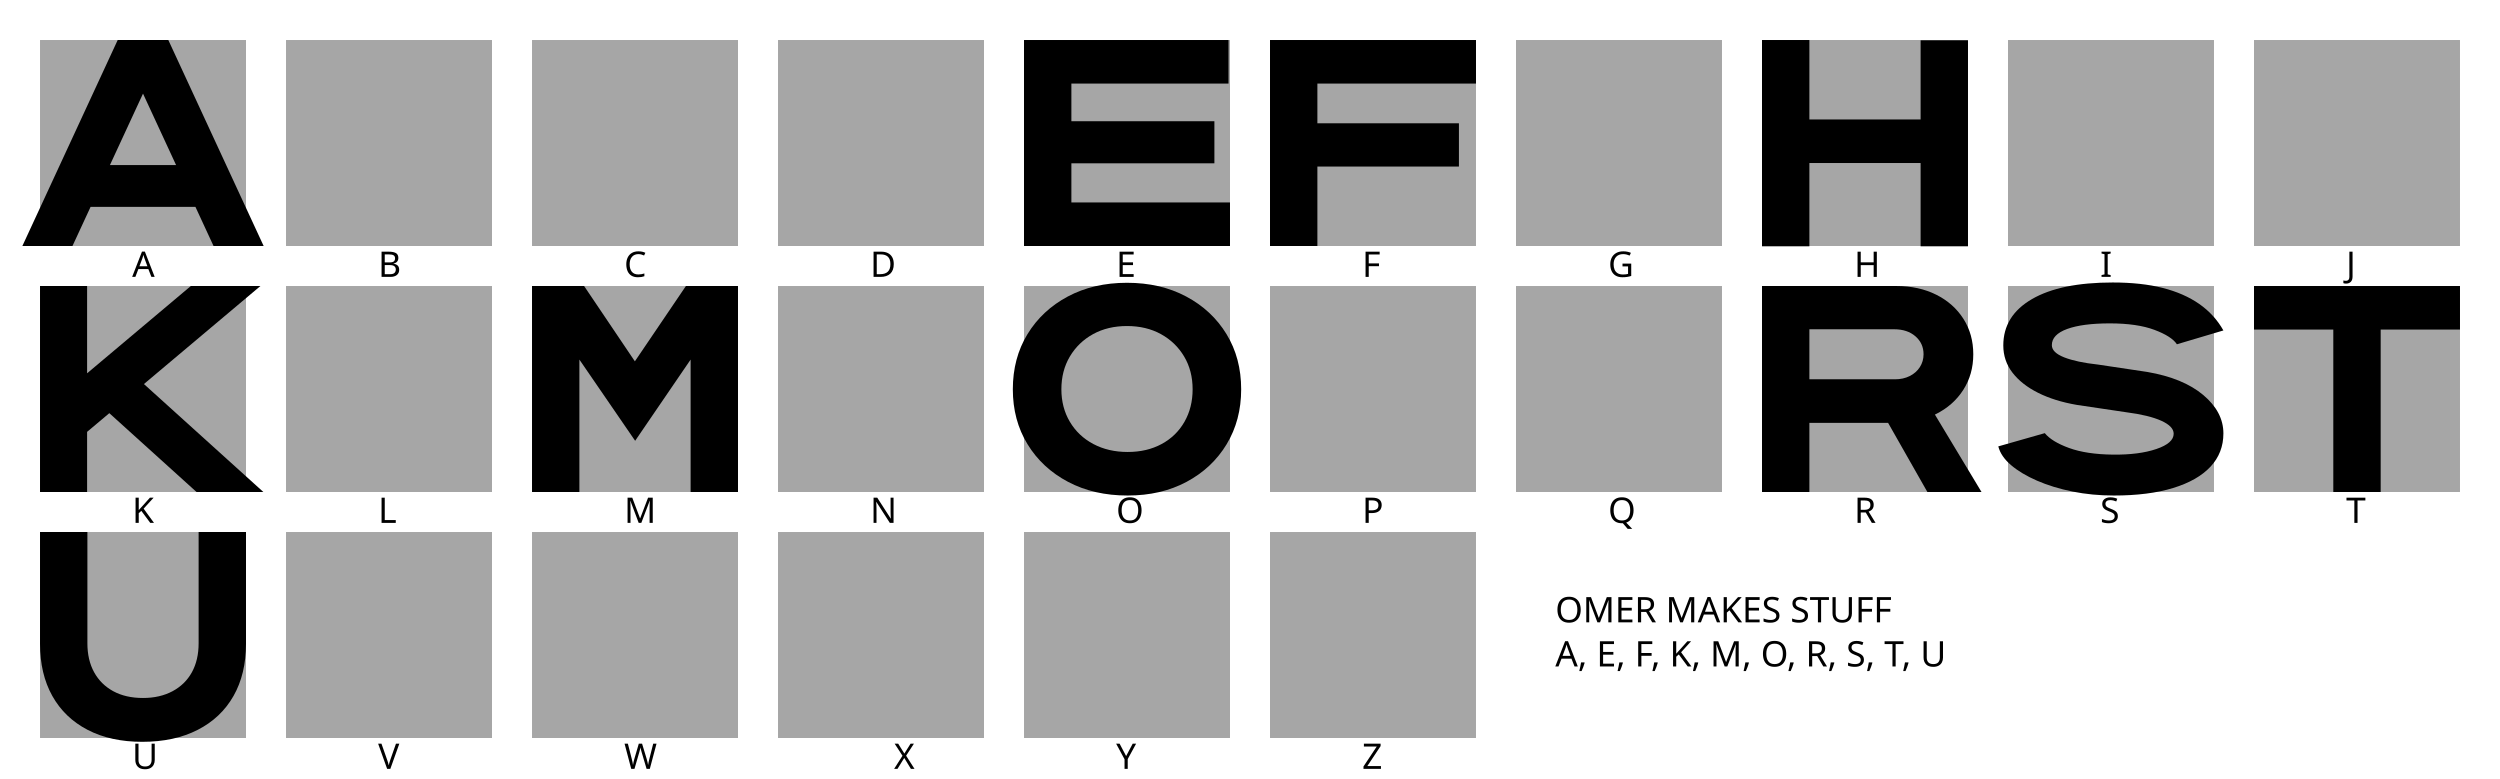
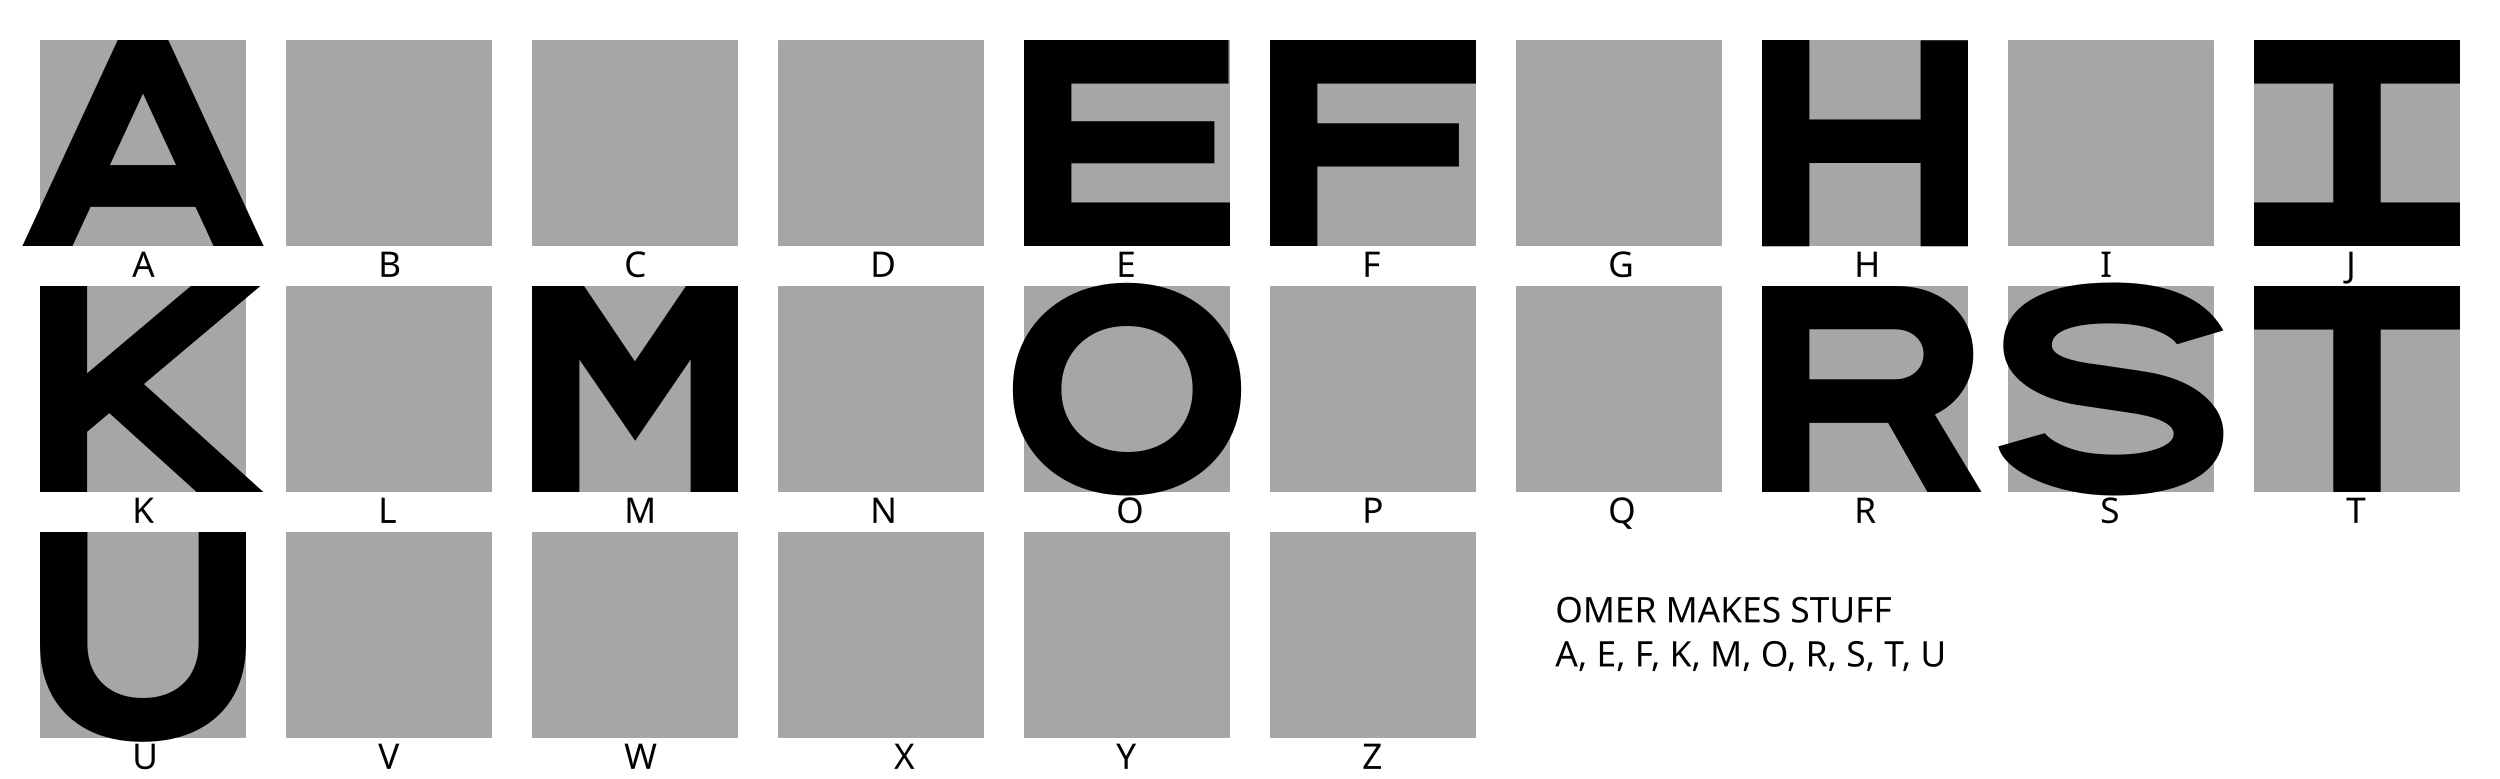
<svg xmlns="http://www.w3.org/2000/svg" width="8496" height="2644" version="1.1" id="svg1">
  <defs id="defs1">
    <path id="prefix__A" d="M5313.999 1849.526h3288.998v709.316H5313.999z" />
    <path id="prefix__i" d="M136 836h700v163H136z" />
    <path id="prefix__j" d="M136 836h700v163H136z" />
    <path id="prefix__k" d="M136 836h700v163H136z" />
    <path id="prefix__l" d="M136 836h700v163H136z" />
    <path id="prefix__m" d="M136 836h700v163H136z" />
    <path id="prefix__n" d="M136 836h700v163H136z" />
    <path id="prefix__o" d="M136 836h700v163H136z" />
    <path id="prefix__p" d="M136 836h700v163H136z" />
    <path id="prefix__g" d="M136 836h700v163H136z" />
    <path id="prefix__h" d="M136 836h700v163H136z" />
    <path id="prefix__q" d="M136 836h700v163H136z" />
    <path id="prefix__r" d="M136 836h700v163H136z" />
    <path id="prefix__s" d="M136 836h700v163H136z" />
    <path id="prefix__t" d="M136 836h700v163H136z" />
    <path id="prefix__u" d="M136 836h700v163H136z" />
    <path id="prefix__v" d="M136 836h700v163H136z" />
    <path id="prefix__w" d="M136 836h700v163H136z" />
    <path id="prefix__x" d="M136 836h700v163H136z" />
    <path id="prefix__y" d="M136 836h700v163H136z" />
    <path id="prefix__z" d="M136 836h700v163H136z" />
    <path id="prefix__a" d="M136 836h700v163H136z" />
    <path id="prefix__b" d="M136 836h700v163H136z" />
    <path id="prefix__c" d="M136 836h700v163H136z" />
    <path id="prefix__d" d="M136 836h700v163H136z" />
    <path id="prefix__e" d="M136 836h700v163H136z" />
    <path id="prefix__f" d="M136 836h700v163H136z" />
  </defs>
  <g id="layer2">
    <g font-weight="400" font-size="120px" font-family="'Fira Code'" letter-spacing="0" stroke-width="0" id="g30">
      <text id="text2" x="4180.001" y="1672">
        <tspan x="4629.078" y="2613" id="tspan2">Z</tspan>
      </text>
      <text id="text3" x="3344.001" y="1672">
        <tspan x="3793.078" y="2613" id="tspan3">Y</tspan>
      </text>
      <text id="text4" x="2589" y="1672">
        <tspan x="3038.077" y="2613" id="tspan4">X</tspan>
      </text>
      <text id="text5" x="1672" y="1672">
        <tspan x="2121.077" y="2613" id="tspan5">W</tspan>
      </text>
      <text id="text6" x="836" y="1672">
        <tspan x="1285.077" y="2613" id="tspan6">V</tspan>
      </text>
      <text id="text7" y="1672">
        <tspan x="449.077" y="2613" id="tspan7">U</tspan>
      </text>
      <text id="text8" x="7524.002" y="836">
        <tspan x="7973.079" y="1777" id="tspan8">T</tspan>
      </text>
      <text id="text9" x="6688.002" y="836">
        <tspan x="7137.079" y="1777" id="tspan9">S</tspan>
      </text>
      <text id="text10" x="5852.002" y="836">
        <tspan x="6301.079" y="1777" id="tspan10">R</tspan>
      </text>
      <text id="text11" x="5016.001" y="836">
        <tspan x="5465.078" y="1777" id="tspan11">Q</tspan>
      </text>
      <text id="text12" x="4180.001" y="836">
        <tspan x="4629.078" y="1777" id="tspan12">P</tspan>
      </text>
      <text id="text13" x="3344.001" y="836">
        <tspan x="3793.078" y="1777" id="tspan13">O</tspan>
      </text>
      <text id="text14" x="2508.001" y="836">
        <tspan x="2957.078" y="1777" id="tspan14">N</tspan>
      </text>
      <text id="text15" x="1672" y="836">
        <tspan x="2121.077" y="1777" id="tspan15">M</tspan>
      </text>
      <text id="text16" x="836" y="836">
        <tspan x="1285.077" y="1777" id="tspan16">L</tspan>
      </text>
      <text id="text17" y="836">
        <tspan x="449.077" y="1777" id="tspan17">K</tspan>
      </text>
      <text id="text18" x="7524.002">
        <tspan x="7973.079" y="941" id="tspan18">J</tspan>
      </text>
      <text id="text19" x="6688.002">
        <tspan x="7137.079" y="941" id="tspan19">I</tspan>
      </text>
      <text id="text20" x="5852.002">
        <tspan x="6301.079" y="941" id="tspan20">H</tspan>
      </text>
      <text id="text21" x="5016.001">
        <tspan x="5465.078" y="941" id="tspan21">G</tspan>
      </text>
      <text id="text22" x="4180.001">
        <tspan x="4629.078" y="941" id="tspan22">F</tspan>
      </text>
      <text id="text23" x="3344.001">
        <tspan x="3793.078" y="941" id="tspan23">E</tspan>
      </text>
      <text id="text24" x="2508.001">
        <tspan x="2957.078" y="941" id="tspan24">D</tspan>
      </text>
      <text id="text25" x="1672">
        <tspan x="2121.077" y="941" id="tspan25">C</tspan>
      </text>
      <text id="text26" x="836">
        <tspan x="1285.077" y="941" id="tspan26">B</tspan>
      </text>
      <text id="text27">
        <tspan x="449.077" y="941" id="tspan27">A</tspan>
      </text>
      <text x="-59.723" id="text30" y="160.475">
        <tspan x="5285.477" y="2115" id="tspan28">OMER MAKES STUFF</tspan>
        <tspan x="5285.477" y="2265" id="tspan30">
          <tspan dx="0 0 0 0 0 0 0 0 0 0 0 0 0 0 0 0 0 0 0 0 0 0 0 0 0 0 0 0 0" id="tspan29">A, E, F, K, M, O, R, S, T, U</tspan>
        </tspan>
      </text>
    </g>
    <g fill-opacity="0.35" id="g2">
      <path d="M 136,136 H 836 V 836 H 136 Z" id="path57" />
      <path d="m 972,136 h 700 V 836 H 972 Z" id="path56" />
      <path d="m 1808,136 h 700 v 700 h -700 z" id="path55" />
      <path d="m 2644,136 h 700 v 700 h -700 z" id="path54" />
      <path d="m 3480,136 h 700 v 700 h -700 z" id="path53" />
      <path d="m 4316,136 h 700 v 700 h -700 z" id="path52" />
      <path d="m 5152,136 h 700 v 700 h -700 z" id="path51" />
      <path d="m 5988,136 h 700 v 700 h -700 z" id="path50" />
      <path d="m 6824,136 h 700 v 700 h -700 z" id="path49" />
      <path d="m 7660,136 h 700 v 700 h -700 z" id="path48" />
      <path d="m 136,972 h 700 v 700 H 136 Z" id="path47" />
      <path d="m 972,972 h 700 v 700 H 972 Z" id="path46" />
      <path d="m 1808,972 h 700 v 700 h -700 z" id="path45" />
      <path d="m 2644,972 h 700 v 700 h -700 z" id="path44" />
      <path d="m 3480,972 h 700 v 700 h -700 z" id="path43" />
      <path d="m 4316,972 h 700 v 700 h -700 z" id="path42" />
      <path d="m 5152,972 h 700 v 700 h -700 z" id="path41" />
      <path d="m 5988,972 h 700 v 700 h -700 z" id="path40" />
      <path d="m 6824,972 h 700 v 700 h -700 z" id="path39" />
      <path d="m 7660,972 h 700 v 700 h -700 z" id="path38" />
      <path d="m 136,1808 h 700 v 700 H 136 Z" id="path37" />
      <path d="m 972,1808 h 700 v 700 H 972 Z" id="path36" />
      <path d="m 1808,1808 h 700 v 700 h -700 z" id="path35" />
      <path d="m 2644,1808 h 700 v 700 h -700 z" id="path34" />
      <path d="m 3480,1808 h 700 v 700 h -700 z" id="path33" />
      <path d="m 4316,1808 h 700 v 700 h -700 z" id="path2" />
    </g>
  </g>
  <g id="layer1">
    <path d="m 836,1808 v 379.723 c 0,68.487 -14.135,127.617 -42.406,177.389 -28.271,49.773 -68.885,88.197 -121.843,115.273 C 618.793,2507.461 556.08,2521 483.611,2521 c -71.672,0 -133.589,-13.539 -185.751,-40.615 -52.162,-27.076 -92.179,-65.501 -120.051,-115.273 C 149.936,2315.34 136,2256.21 136,2187.723 V 1808 h 161 v 377.864 c 0,38.182 7.636,71.114 22.909,98.795 15.273,27.682 36.989,49.159 65.148,64.432 C 413.216,2364.364 446.864,2372 486,2372 c 38.182,0 71.591,-7.636 100.227,-22.909 28.636,-15.273 50.591,-36.75 65.864,-64.432 C 667.364,2256.977 675,2224.046 675,2185.864 V 1808" id="path3" />
    <path d="M 7929.5,1672 V 1120 H 7660 V 972 h 700 v 148 h -269.5 v 552 z" id="path1" />
    <path d="m 6949,1472 c 15.745,19.333 43.299,36.167 82.662,50.5 39.363,14.333 89.103,21.833 149.221,22.5 58.686,0.667 107.711,-5.667 147.073,-19 39.363,-13.333 59.044,-30.667 59.044,-52 0,-16.667 -13.956,-31.333 -41.868,-44 -27.912,-12.667 -67.632,-22.333 -119.162,-29 l -168.153,-25 c -50.351,-8.667 -94.166,-22.333 -131.445,-41 -37.279,-18.667 -66.328,-41.5 -87.146,-68.5 -20.818,-27 -31.227,-57.833 -31.227,-92.5 0,-67.333 32.438,-119.833 97.313,-157.5 64.875,-37.667 156.378,-56.5 274.509,-56.5 64.875,0 121.52,6.167 169.934,18.5 48.414,12.333 89.808,30.5 124.183,54.5 34.374,24 61.728,54 82.062,90 l -158,47 c -11.806,-18 -37.261,-34.333 -76.367,-49 -39.106,-14.667 -89.648,-22 -151.628,-22 -61.979,0 -110.308,6.333 -144.987,19 -34.679,12.667 -52.018,31 -52.018,55 0,16.667 14.019,30.5 42.057,41.5 28.038,11 66.406,19.167 115.104,24.5 l 167.004,25 c 81.485,14 144.995,40.167 190.531,78.5 45.536,38.333 68.304,81.833 68.304,130.5 0,44 -14.619,81.667 -43.858,113 -29.239,31.333 -71.659,55.5 -127.26,72.5 -55.602,17 -122.707,25.5 -201.316,25.5 -48.891,0 -95.625,-4.5 -140.202,-13.5 -44.577,-9 -84.84,-21.333 -120.79,-37 -35.949,-15.667 -65.428,-33.333 -88.435,-53 -23.008,-19.667 -37.387,-40.833 -43.139,-63.5 z" id="path1-4" />
    <path d="M 5988,1672 V 972 h 457 c 50.667,0 95.667,9.833 135,29.5 39.333,19.667 70.167,47 92.5,82 22.333,35 33.5,75.167 33.5,120.5 0,45.333 -11.333,85.667 -34,121 -22.667,35.333 -53.833,62.833 -93.5,82.5 -39.667,19.667 -85.167,29.5 -136.5,29.5 h -293 v 235 z m 562,0 -158,-278 121,-89 221,367 z m -401,-383 h 291 c 18.667,0 35.333,-3.667 50,-11 14.667,-7.333 26.167,-17.5 34.5,-30.5 8.333,-13 12.5,-27.5 12.5,-43.5 0,-24.667 -9.167,-45 -27.5,-61 -18.333,-16 -42.5,-24 -72.5,-24 h -288 z" id="path1-5" />
    <path id="path4" d="M 3830 961 C 3754.379 961 3687.415 976.5 3629.109 1007.5 C 3570.803 1038.5 3525.041 1081.167 3491.824 1135.5 C 3458.608 1189.833 3442 1252.333 3442 1323 C 3442 1393 3458.608 1455.167 3491.824 1509.5 C 3525.041 1563.833 3570.979 1606.5 3629.639 1637.5 C 3688.298 1668.5 3755.793 1684 3832.121 1684 C 3907.742 1684 3974.528 1668.5 4032.481 1637.5 C 4090.433 1606.5 4135.842 1563.833 4168.705 1509.5 C 4201.568 1455.167 4218 1393 4218 1323 C 4218 1252.333 4201.392 1189.833 4168.176 1135.5 C 4134.959 1081.167 4089.197 1038.5 4030.891 1007.5 C 3972.585 976.5 3905.621 961 3830 961 z M 3830 1108 C 3873.638 1108 3912.099 1117.167 3945.383 1135.5 C 3978.666 1153.833 4004.924 1179.167 4024.154 1211.5 C 4043.385 1243.833 4053 1281 4053 1323 C 4053 1364.333 4043.755 1401.167 4025.264 1433.5 C 4006.773 1465.833 3980.885 1491 3947.602 1509 C 3914.318 1527 3875.857 1536 3832.219 1536 C 3788.58 1536 3749.75 1527 3715.727 1509 C 3681.703 1491 3655.076 1465.833 3635.846 1433.5 C 3616.615 1401.167 3607 1364.333 3607 1323 C 3607 1281 3616.615 1243.833 3635.846 1211.5 C 3655.076 1179.167 3681.334 1153.833 3714.617 1135.5 C 3747.901 1117.167 3786.362 1108 3830 1108 z " />
    <path d="M 1969,1672 H 1808 V 972 h 177 L 2157.536,1228 2331,972 h 177 v 700 H 2347 V 1222 L 2158.466,1498 1969,1222 Z" id="path30" />
    <path id="path60" d="M 885,972 229,1524 V 1324.994 L 648.5,972 Z m 10,700 H 667.91 L 293.9,1333.967 396,1221 Z m -759,0 V 972 h 160 v 700 z" />
+     <path d="M 7660,836 V 688 h 269.5 V 284 H 7660 V 136 h 700 V 284 H 8090.5 V 688 H 8360 v 148 z" id="path1-0" />
    <path d="M 6527,837 V 137 h 161 v 700 z m -539,0 V 136 h 161 v 701 z m 75,-283 V 406 h 550 v 148 z" id="path1-50" />
    <path d="M 4316,836 V 136 h 700 v 148 h -539 v 135 h 481 v 147 h -481 v 270 z" id="path31" />
    <path d="M 3480,836 V 136 h 695 v 148 h -534 v 128 h 486 v 143 h -486 v 133 h 539 v 148 z" id="path32" />
    <path id="path17" d="M 572,136 896,836 H 725.705 l -324,-700 z m -1.705,0 -324,700 H 76 L 400,136 Z M 256,703 V 561 h 461 v 142 z" />
  </g>
</svg>
